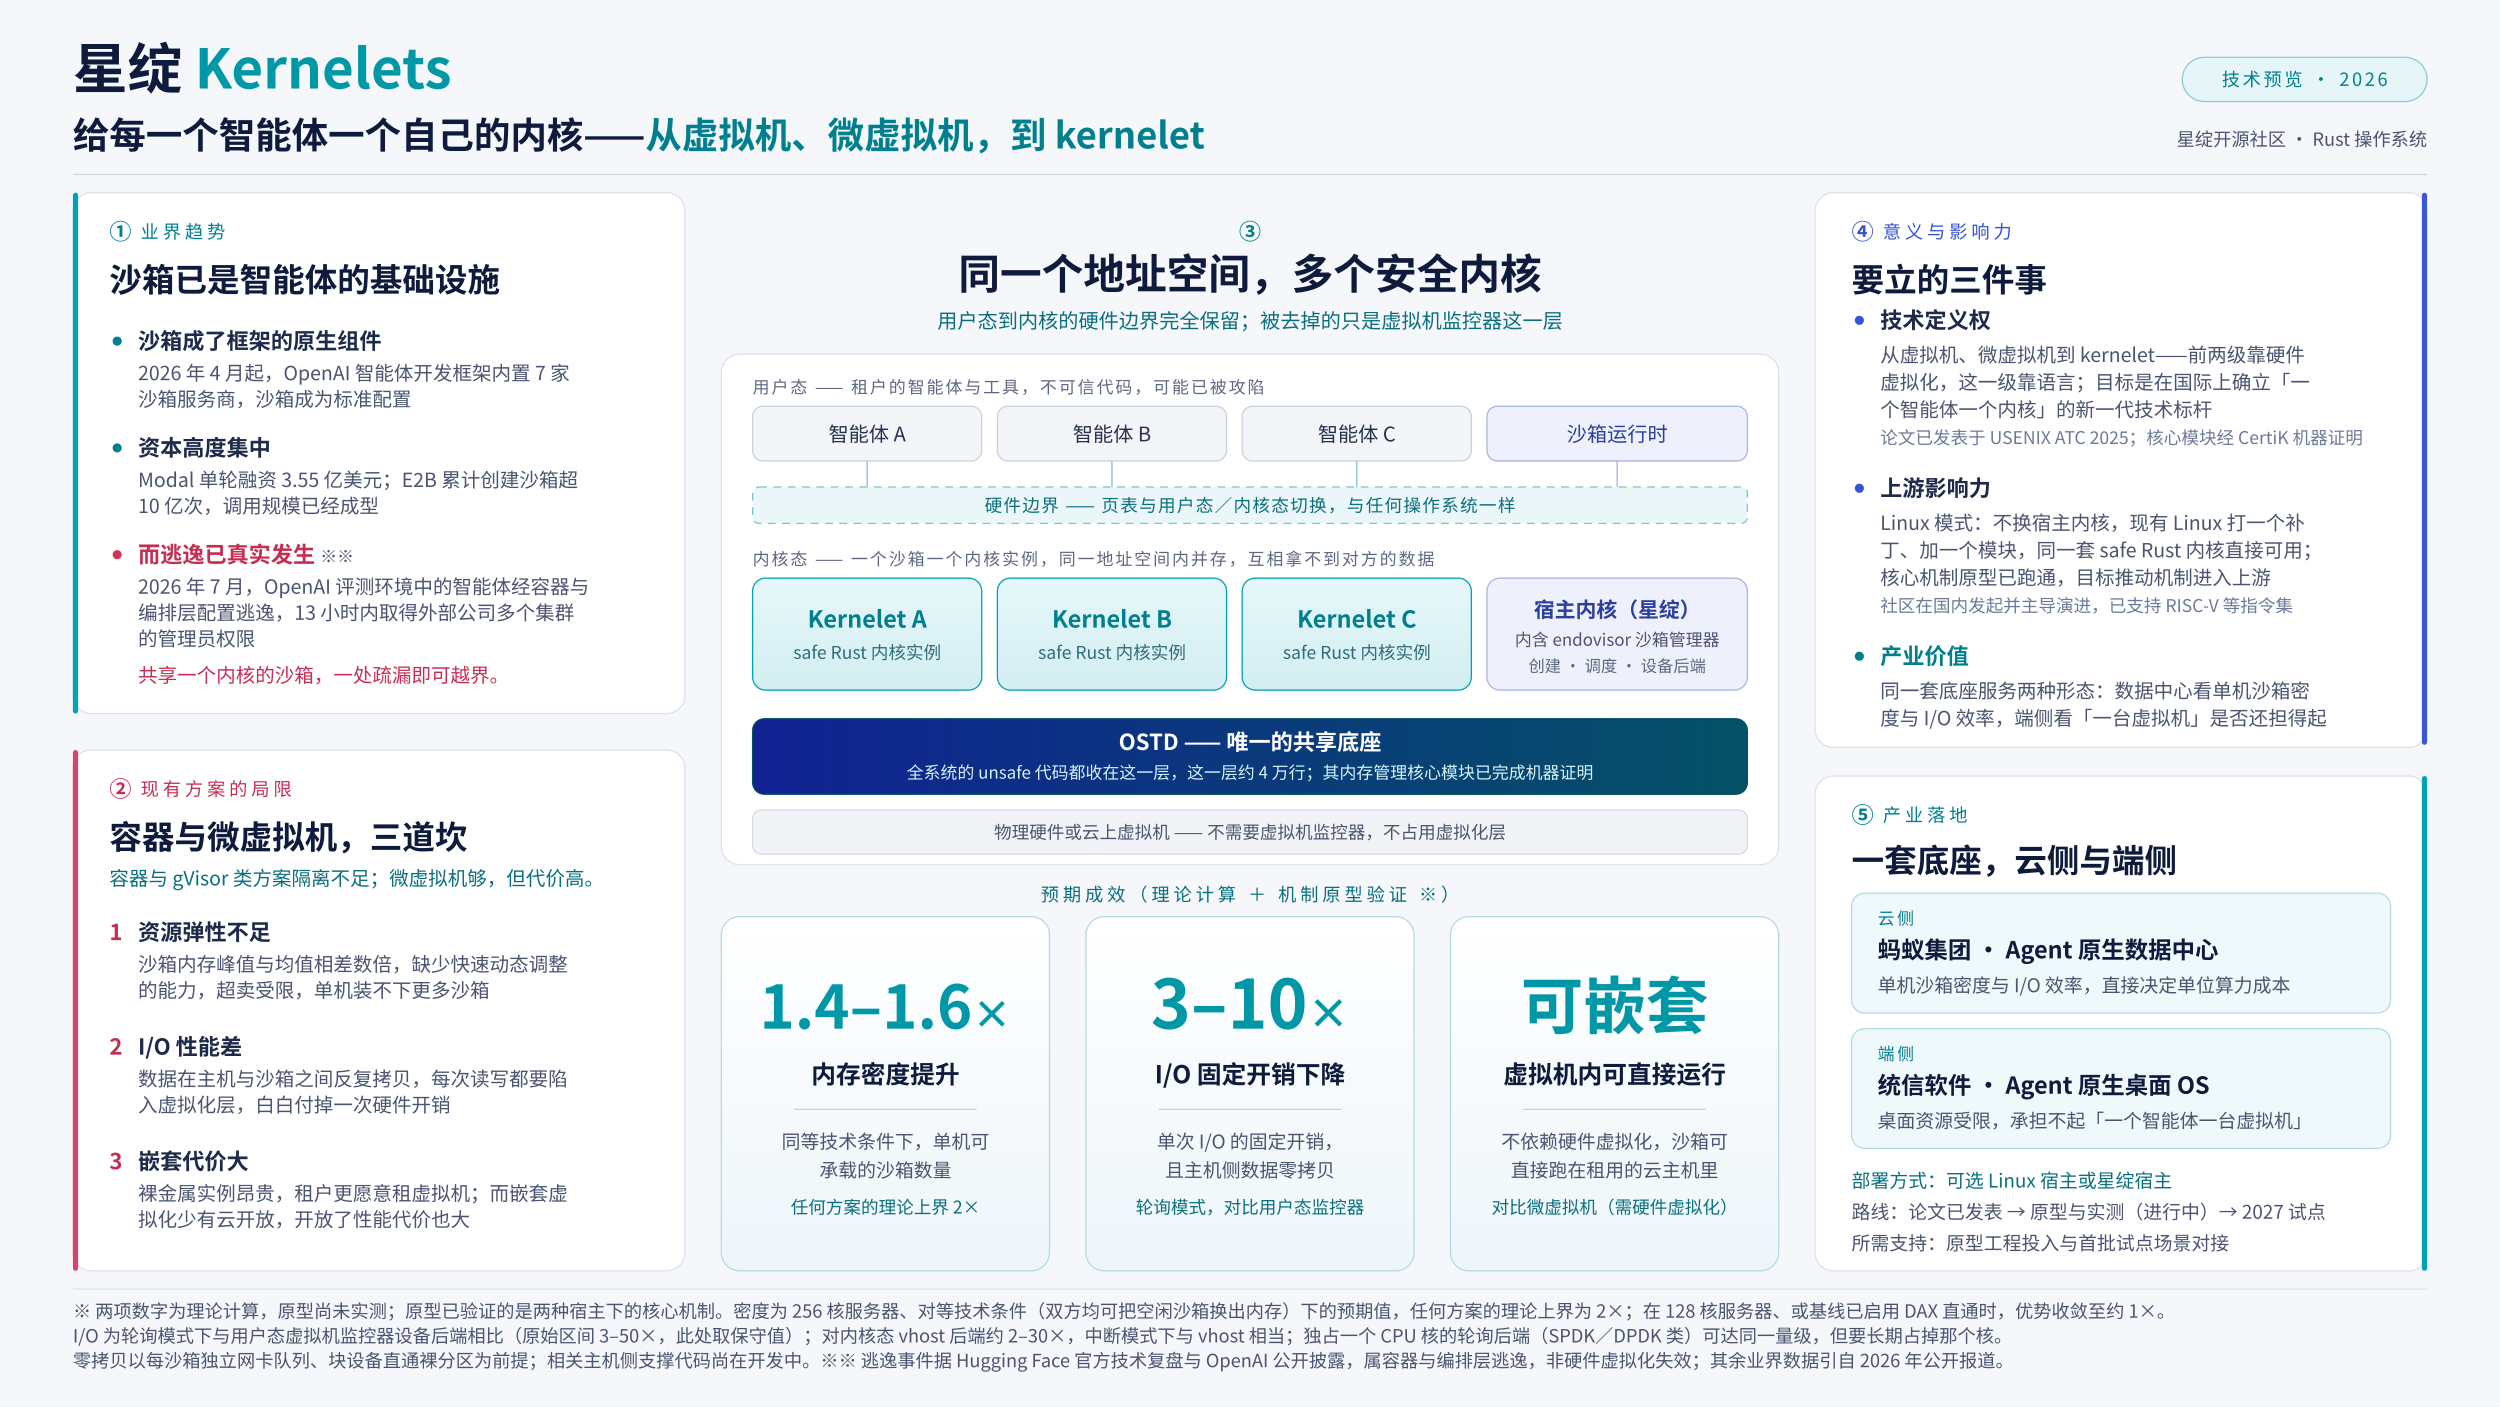
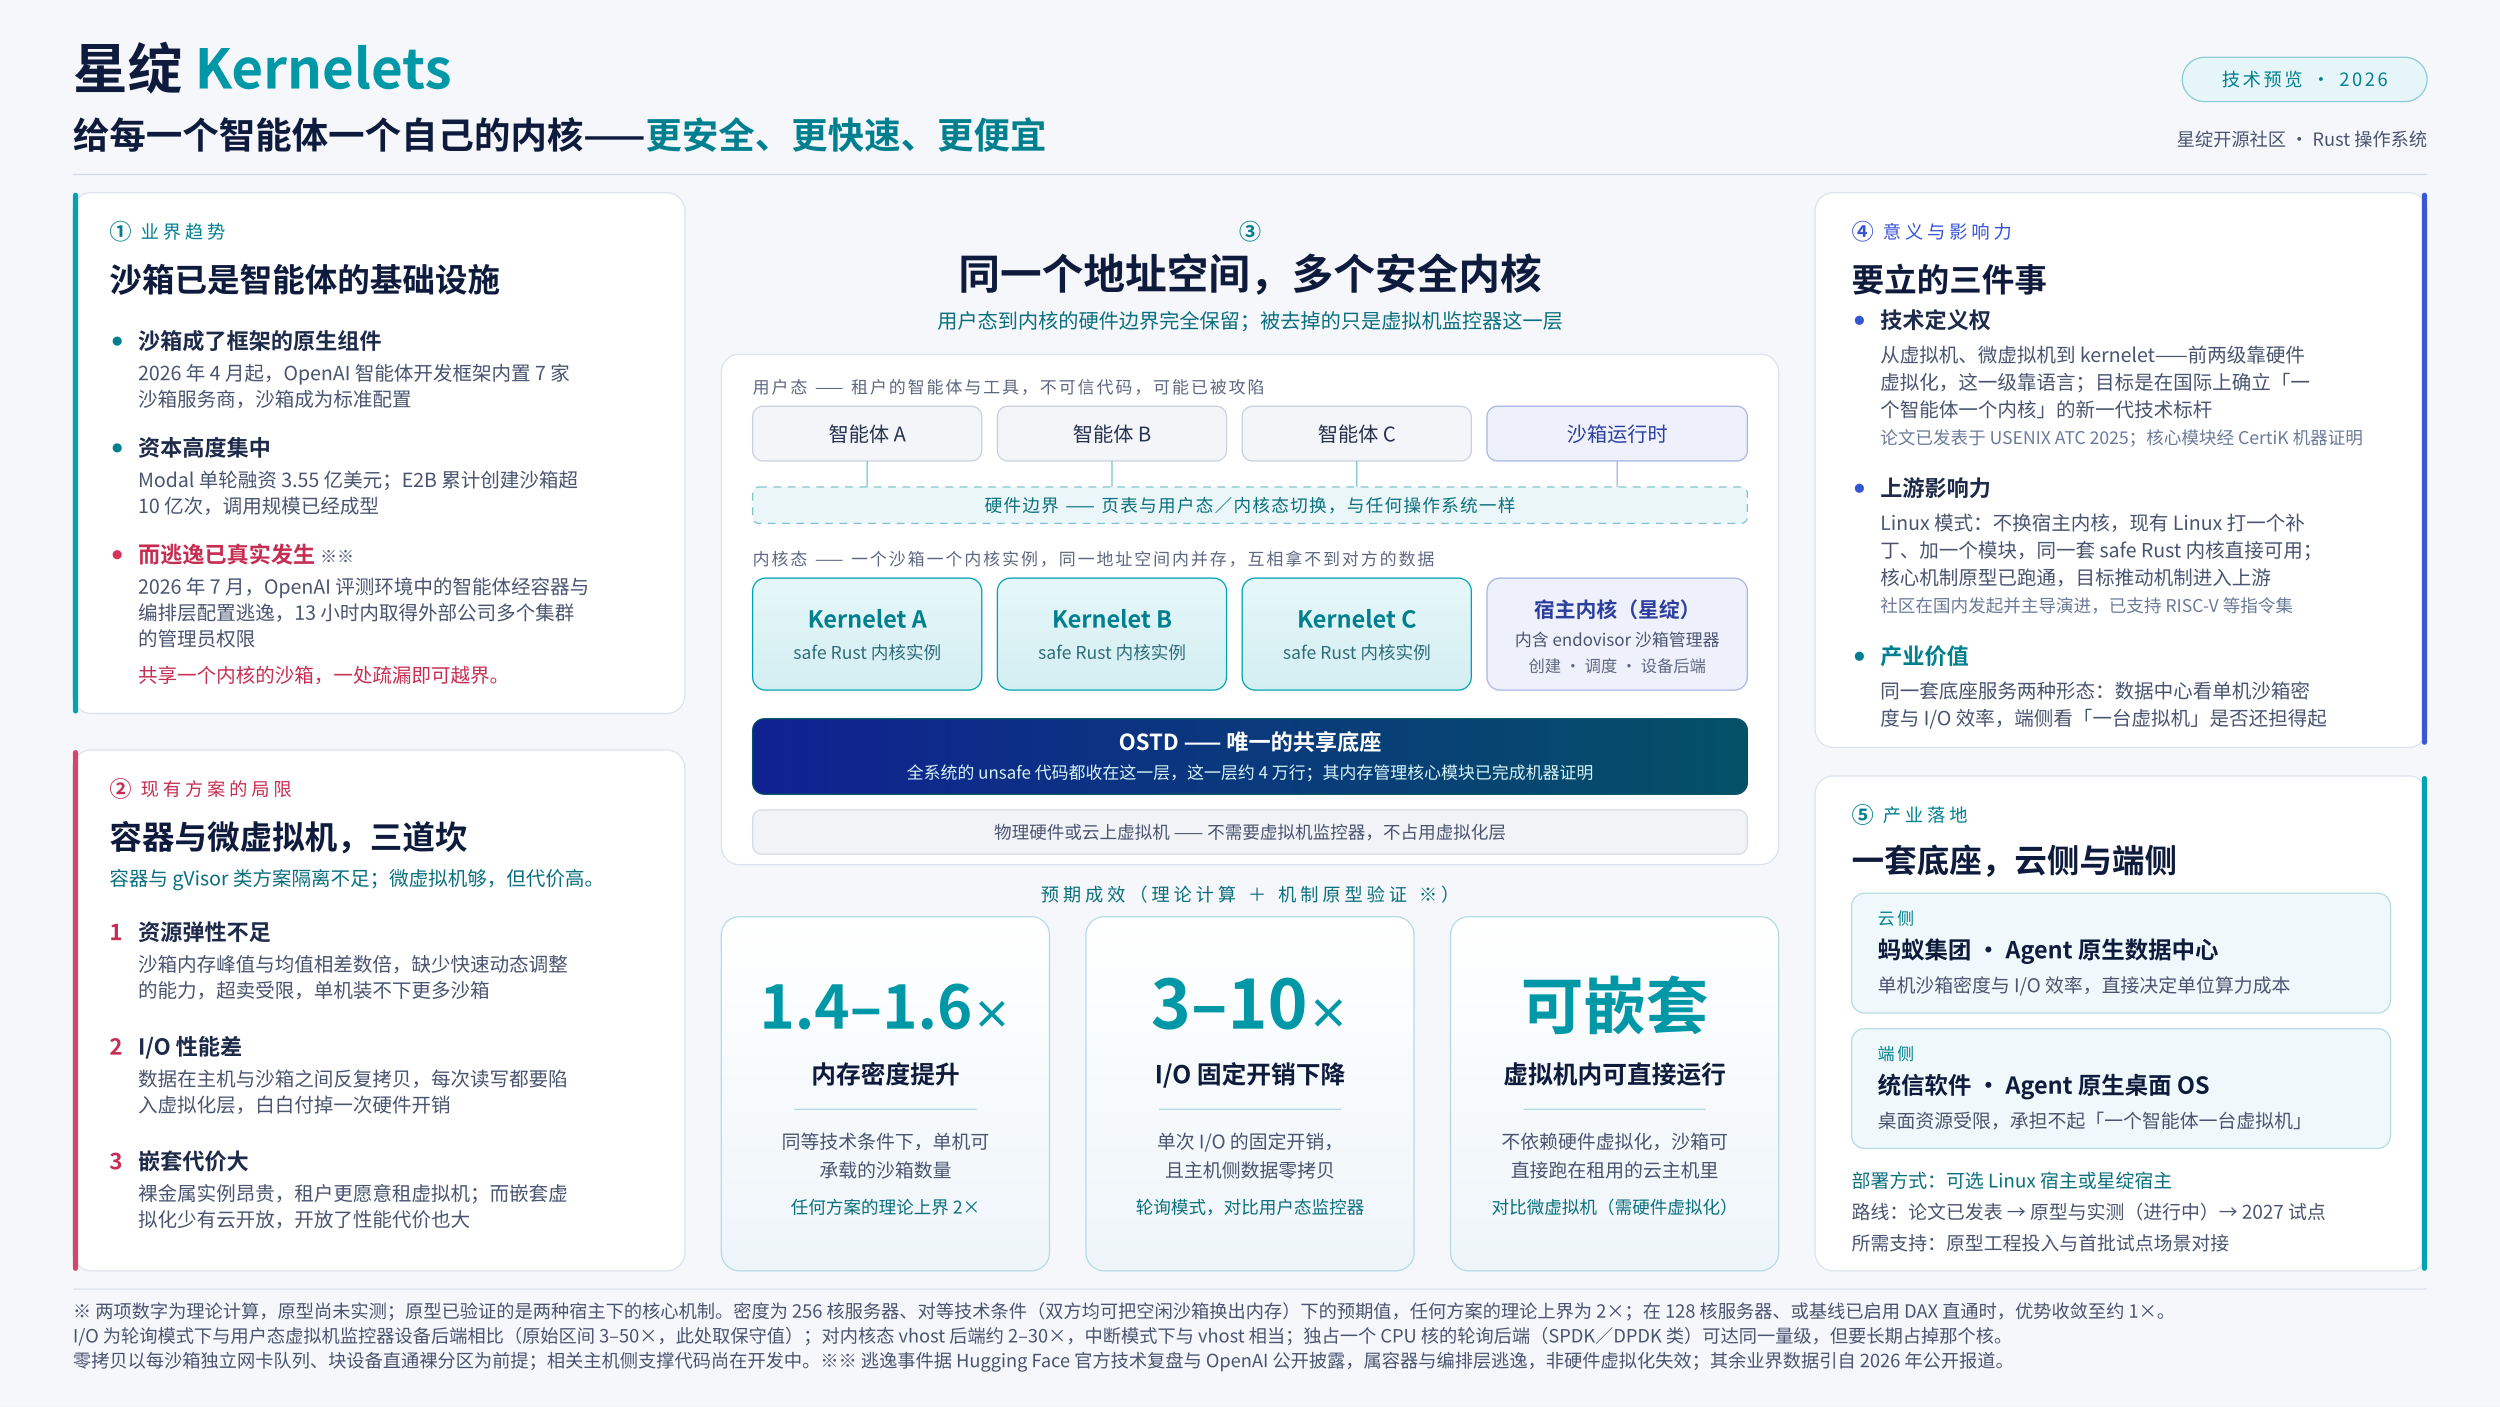
<svg xmlns="http://www.w3.org/2000/svg" width="1920" height="1080" viewBox="0 0 1920 1080" font-family="'Microsoft YaHei','PingFang SC','Noto Sans CJK SC','Source Han Sans SC',sans-serif">
  <defs>
    <linearGradient id="gKern" x1="0" y1="0" x2="0" y2="1">
      <stop offset="0%" stop-color="#E6F7F9" />
      <stop offset="100%" stop-color="#D3EEF2" />
    </linearGradient>
    <linearGradient id="gOstd" x1="0" y1="0" x2="1" y2="0">
      <stop offset="0%" stop-color="#102192" />
      <stop offset="100%" stop-color="#045166" />
    </linearGradient>
    <linearGradient id="gMetric" x1="0" y1="0" x2="0" y2="1">
      <stop offset="0%" stop-color="#FFFFFF" />
      <stop offset="100%" stop-color="#EEF5F9" />
    </linearGradient>
  </defs>
  <rect x="0" y="0" width="1920" height="1080" fill="#F5F7FB" />
  <text x="56" y="68" font-size="42" font-weight="700" fill="#0F1B3D">星绽 <tspan fill="#0097A7">Kernelets</tspan>
  </text>
-   <text x="56" y="114" font-size="28" font-weight="700" fill="#0F1B3D">给每一个智能体一个自己的内核——<tspan fill="#00808F">从虚拟机、微虚拟机，到 kernelet</tspan>
+   <text x="56" y="114" font-size="28" font-weight="700" fill="#0F1B3D">给每一个智能体一个自己的内核——<tspan fill="#00808F">更安全、更快速、更便宜</tspan>
  </text>
  <rect x="1676" y="44" width="188" height="34" rx="17" fill="#E6F6F8" stroke="#8CCBD4" />
  <text x="1770" y="66" font-size="14" fill="#00808F" text-anchor="middle" letter-spacing="2">技术预览 · 2026</text>
  <text x="1864" y="112" font-size="14" fill="#4A5470" text-anchor="end">星绽开源社区 · Rust 操作系统</text>
  <line x1="56" y1="134" x2="1864" y2="134" stroke="#D3DAE6" />
  <rect x="56" y="148" width="470" height="400" rx="14" fill="#FFFFFF" stroke="#DCE2EC" />
  <rect x="56" y="148" width="4" height="400" rx="2" fill="#00A3B4" />
  <text x="84" y="184" font-size="17" font-weight="700" fill="#00808F">①</text>
  <text x="108" y="183" font-size="14" fill="#00808F" letter-spacing="3">业界趋势</text>
  <text x="84" y="224" font-size="25" font-weight="700" fill="#0F1B3D">沙箱已是智能体的基础设施</text>
  <circle cx="90" cy="262" r="3.5" fill="#00808F" />
  <text x="106" y="268" font-size="17" font-weight="700" fill="#1E2A4A">沙箱成了框架的原生组件</text>
  <text x="106" y="292" font-size="15" fill="#4A5470">2026 年 4 月起，OpenAI 智能体开发框架内置 7 家</text>
  <text x="106" y="312" font-size="15" fill="#4A5470">沙箱服务商，沙箱成为标准配置</text>
  <circle cx="90" cy="344" r="3.5" fill="#00808F" />
  <text x="106" y="350" font-size="17" font-weight="700" fill="#1E2A4A">资本高度集中</text>
  <text x="106" y="374" font-size="15" fill="#4A5470">Modal 单轮融资 3.55 亿美元；E2B 累计创建沙箱超</text>
  <text x="106" y="394" font-size="15" fill="#4A5470">10 亿次，调用规模已经成型</text>
  <circle cx="90" cy="426" r="3.5" fill="#D6335A" />
  <text x="106" y="432" font-size="17" font-weight="700" fill="#C62D52">而逃逸已真实发生 <tspan font-size="13" fill="#4A5470">※※</tspan>
  </text>
  <text x="106" y="456" font-size="15" fill="#4A5470">2026 年 7 月，OpenAI 评测环境中的智能体经容器与</text>
  <text x="106" y="476" font-size="15" fill="#4A5470">编排层配置逃逸，13 小时内取得外部公司多个集群</text>
  <text x="106" y="496" font-size="15" fill="#4A5470">的管理员权限</text>
  <text x="106" y="524" font-size="15" fill="#C62D52">共享一个内核的沙箱，一处疏漏即可越界。</text>
  <rect x="56" y="576" width="470" height="400" rx="14" fill="#FFFFFF" stroke="#DCE2EC" />
  <rect x="56" y="576" width="4" height="400" rx="2" fill="#D6456A" />
  <text x="84" y="612" font-size="17" font-weight="700" fill="#C62D52">②</text>
  <text x="108" y="611" font-size="14" fill="#C62D52" letter-spacing="3">现有方案的局限</text>
  <text x="84" y="652" font-size="25" font-weight="700" fill="#0F1B3D">容器与微虚拟机，三道坎</text>
  <text x="84" y="680" font-size="15" fill="#0A6F7D">容器与 gVisor 类方案隔离不足；微虚拟机够，但代价高。</text>
  <text x="84" y="722" font-size="17" font-weight="700" fill="#C62D52">1</text>
  <text x="106" y="722" font-size="17" font-weight="700" fill="#1E2A4A">资源弹性不足</text>
  <text x="106" y="746" font-size="15" fill="#4A5470">沙箱内存峰值与均值相差数倍，缺少快速动态调整</text>
  <text x="106" y="766" font-size="15" fill="#4A5470">的能力，超卖受限，单机装不下更多沙箱</text>
  <text x="84" y="810" font-size="17" font-weight="700" fill="#C62D52">2</text>
  <text x="106" y="810" font-size="17" font-weight="700" fill="#1E2A4A">I/O 性能差</text>
  <text x="106" y="834" font-size="15" fill="#4A5470">数据在主机与沙箱之间反复拷贝，每次读写都要陷</text>
  <text x="106" y="854" font-size="15" fill="#4A5470">入虚拟化层，白白付掉一次硬件开销</text>
  <text x="84" y="898" font-size="17" font-weight="700" fill="#C62D52">3</text>
  <text x="106" y="898" font-size="17" font-weight="700" fill="#1E2A4A">嵌套代价大</text>
  <text x="106" y="922" font-size="15" fill="#4A5470">裸金属实例昂贵，租户更愿意租虚拟机；而嵌套虚</text>
  <text x="106" y="942" font-size="15" fill="#4A5470">拟化少有云开放，开放了性能代价也大</text>
  <text x="960" y="184" font-size="17" font-weight="700" fill="#00808F" text-anchor="middle">③</text>
  <text x="960" y="222" font-size="32" font-weight="700" fill="#0F1B3D" text-anchor="middle">同一个地址空间，多个安全内核</text>
  <text x="960" y="252" font-size="15.5" fill="#0A6F7D" text-anchor="middle">用户态到内核的硬件边界完全保留；被去掉的只是虚拟机监控器这一层</text>
  <rect x="554" y="272" width="812" height="392" rx="14" fill="#FFFFFF" stroke="#DCE2EC" />
  <text x="578" y="302" font-size="13" fill="#5E6782" letter-spacing="1.5">用户态 —— 租户的智能体与工具，不可信代码，可能已被攻陷</text>
  <rect x="578" y="312" width="176" height="42" rx="8" fill="#F3F5F9" stroke="#C8D0DE" />
  <rect x="766" y="312" width="176" height="42" rx="8" fill="#F3F5F9" stroke="#C8D0DE" />
  <rect x="954" y="312" width="176" height="42" rx="8" fill="#F3F5F9" stroke="#C8D0DE" />
  <rect x="1142" y="312" width="200" height="42" rx="8" fill="#EEF1FB" stroke="#A7B4E4" />
  <text x="666" y="339" font-size="15.5" fill="#27324F" text-anchor="middle">智能体 A</text>
  <text x="854" y="339" font-size="15.5" fill="#27324F" text-anchor="middle">智能体 B</text>
  <text x="1042" y="339" font-size="15.5" fill="#27324F" text-anchor="middle">智能体 C</text>
  <text x="1242" y="339" font-size="15.5" fill="#2C3E9E" text-anchor="middle">沙箱运行时</text>
  <line x1="666" y1="354" x2="666" y2="374" stroke="#7CC3CE" />
  <line x1="854" y1="354" x2="854" y2="374" stroke="#7CC3CE" />
  <line x1="1042" y1="354" x2="1042" y2="374" stroke="#7CC3CE" />
  <line x1="1242" y1="354" x2="1242" y2="374" stroke="#A7B4E4" />
  <rect x="578" y="374" width="764" height="28" rx="5" fill="#EAF6F8" stroke="#7CC3CE" stroke-dasharray="6 5" />
  <text x="960" y="393" font-size="13.5" fill="#0A6F7D" text-anchor="middle" letter-spacing="1">硬件边界 —— 页表与用户态／内核态切换，与任何操作系统一样</text>
  <text x="578" y="434" font-size="13" fill="#5E6782" letter-spacing="1.5">内核态 —— 一个沙箱一个内核实例，同一地址空间内并存，互相拿不到对方的数据</text>
  <rect x="578" y="444" width="176" height="86" rx="10" fill="url(#gKern)" stroke="#00A3B4" />
  <rect x="766" y="444" width="176" height="86" rx="10" fill="url(#gKern)" stroke="#00A3B4" />
  <rect x="954" y="444" width="176" height="86" rx="10" fill="url(#gKern)" stroke="#00A3B4" />
  <text x="666" y="482" font-size="18" font-weight="700" fill="#00808F" text-anchor="middle">Kernelet A</text>
  <text x="854" y="482" font-size="18" font-weight="700" fill="#00808F" text-anchor="middle">Kernelet B</text>
  <text x="1042" y="482" font-size="18" font-weight="700" fill="#00808F" text-anchor="middle">Kernelet C</text>
  <text x="666" y="506" font-size="13.5" fill="#2D6C78" text-anchor="middle">safe Rust 内核实例</text>
  <text x="854" y="506" font-size="13.5" fill="#2D6C78" text-anchor="middle">safe Rust 内核实例</text>
  <text x="1042" y="506" font-size="13.5" fill="#2D6C78" text-anchor="middle">safe Rust 内核实例</text>
  <rect x="1142" y="444" width="200" height="86" rx="10" fill="#EEF1FB" stroke="#A7B4E4" />
  <text x="1242" y="474" font-size="16" font-weight="700" fill="#2C3E9E" text-anchor="middle">宿主内核（星绽）</text>
  <text x="1242" y="496" font-size="13" fill="#4A5470" text-anchor="middle">内含 endovisor 沙箱管理器</text>
  <text x="1242" y="516" font-size="12.5" fill="#5E6782" text-anchor="middle">创建 · 调度 · 设备后端</text>
  <rect x="578" y="552" width="764" height="58" rx="9" fill="url(#gOstd)" stroke="#045166" />
  <text x="960" y="576" font-size="17" font-weight="700" fill="#FFFFFF" text-anchor="middle">OSTD —— 唯一的共享底座</text>
  <text x="960" y="598" font-size="13" fill="#D6F3F7" text-anchor="middle">全系统的 unsafe 代码都收在这一层，这一层约 4 万行；其内存管理核心模块已完成机器证明</text>
  <rect x="578" y="622" width="764" height="34" rx="7" fill="#F1F3F7" stroke="#D3DAE6" />
  <text x="960" y="644" font-size="13.5" fill="#4A5470" text-anchor="middle">物理硬件或云上虚拟机 —— 不需要虚拟机监控器，不占用虚拟化层</text>
  <text x="960" y="692" font-size="14" fill="#0A6F7D" text-anchor="middle" letter-spacing="3">预期成效（理论计算 ＋ 机制原型验证 ※）</text>
  <rect x="554" y="704" width="252" height="272" rx="14" fill="url(#gMetric)" stroke="#B5DAE2" />
  <rect x="834" y="704" width="252" height="272" rx="14" fill="url(#gMetric)" stroke="#B5DAE2" />
  <rect x="1114" y="704" width="252" height="272" rx="14" fill="url(#gMetric)" stroke="#B5DAE2" />
  <text x="680" y="790" font-size="46" font-weight="700" fill="#0097A7" text-anchor="middle">1.4–1.6<tspan font-size="30">×</tspan>
  </text>
  <text x="960" y="790" font-size="52" font-weight="700" fill="#0097A7" text-anchor="middle">3–10<tspan font-size="32">×</tspan>
  </text>
  <text x="1240" y="790" font-size="48" font-weight="700" fill="#0097A7" text-anchor="middle">可嵌套</text>
  <text x="680" y="832" font-size="19" font-weight="700" fill="#0F1B3D" text-anchor="middle">内存密度提升</text>
  <text x="960" y="832" font-size="19" font-weight="700" fill="#0F1B3D" text-anchor="middle">I/O 固定开销下降</text>
  <text x="1240" y="832" font-size="19" font-weight="700" fill="#0F1B3D" text-anchor="middle">虚拟机内可直接运行</text>
  <line x1="610" y1="852" x2="750" y2="852" stroke="#B5DAE2" />
  <line x1="890" y1="852" x2="1030" y2="852" stroke="#B5DAE2" />
  <line x1="1170" y1="852" x2="1310" y2="852" stroke="#B5DAE2" />
  <text x="680" y="882" font-size="14.5" fill="#4A5470" text-anchor="middle">同等技术条件下，单机可</text>
  <text x="680" y="904" font-size="14.5" fill="#4A5470" text-anchor="middle">承载的沙箱数量</text>
  <text x="680" y="932" font-size="13.5" fill="#0A6F7D" text-anchor="middle">任何方案的理论上界 2×</text>
  <text x="960" y="882" font-size="14.5" fill="#4A5470" text-anchor="middle">单次 I/O 的固定开销，</text>
  <text x="960" y="904" font-size="14.5" fill="#4A5470" text-anchor="middle">且主机侧数据零拷贝</text>
  <text x="960" y="932" font-size="13.5" fill="#0A6F7D" text-anchor="middle">轮询模式，对比用户态监控器</text>
  <text x="1240" y="882" font-size="14.5" fill="#4A5470" text-anchor="middle">不依赖硬件虚拟化，沙箱可</text>
  <text x="1240" y="904" font-size="14.5" fill="#4A5470" text-anchor="middle">直接跑在租用的云主机里</text>
  <text x="1240" y="932" font-size="13.5" fill="#0A6F7D" text-anchor="middle">对比微虚拟机（需硬件虚拟化）</text>
  <rect x="1394" y="148" width="470" height="426" rx="14" fill="#FFFFFF" stroke="#DCE2EC" />
  <rect x="1860" y="148" width="4" height="424" rx="2" fill="#3A57D6" />
  <text x="1422" y="184" font-size="17" font-weight="700" fill="#3553D6">④</text>
  <text x="1446" y="183" font-size="14" fill="#3553D6" letter-spacing="3">意义与影响力</text>
  <text x="1422" y="224" font-size="25" font-weight="700" fill="#0F1B3D">要立的三件事</text>
  <circle cx="1428" cy="246" r="3.5" fill="#3553D6" />
  <text x="1444" y="252" font-size="17" font-weight="700" fill="#1E2A4A">技术定义权</text>
  <text x="1444" y="278" font-size="15" fill="#4A5470">从虚拟机、微虚拟机到 kernelet——前两级靠硬件</text>
  <text x="1444" y="299" font-size="15" fill="#4A5470">虚拟化，这一级靠语言；目标是在国际上确立「一</text>
  <text x="1444" y="320" font-size="15" fill="#4A5470">个智能体一个内核」的新一代技术标杆</text>
  <text x="1444" y="341" font-size="13.5" fill="#6B7A99">论文已发表于 USENIX ATC 2025；核心模块经 CertiK 机器证明</text>
  <circle cx="1428" cy="375" r="3.5" fill="#3553D6" />
  <text x="1444" y="381" font-size="17" font-weight="700" fill="#1E2A4A">上游影响力</text>
  <text x="1444" y="407" font-size="15" fill="#4A5470">Linux 模式：不换宿主内核，现有 Linux 打一个补</text>
  <text x="1444" y="428" font-size="15" fill="#4A5470">丁、加一个模块，同一套 safe Rust 内核直接可用；</text>
  <text x="1444" y="449" font-size="15" fill="#4A5470">核心机制原型已跑通，目标推动机制进入上游</text>
  <text x="1444" y="470" font-size="13.5" fill="#6B7A99">社区在国内发起并主导演进，已支持 RISC-V 等指令集</text>
  <circle cx="1428" cy="504" r="3.5" fill="#00808F" />
  <text x="1444" y="510" font-size="17" font-weight="700" fill="#00808F">产业价值</text>
  <text x="1444" y="536" font-size="15" fill="#4A5470">同一套底座服务两种形态：数据中心看单机沙箱密</text>
  <text x="1444" y="557" font-size="15" fill="#4A5470">度与 I/O 效率，端侧看「一台虚拟机」是否还担得起</text>
  <rect x="1394" y="596" width="470" height="380" rx="14" fill="#FFFFFF" stroke="#DCE2EC" />
  <rect x="1860" y="596" width="4" height="380" rx="2" fill="#00A3B4" />
  <text x="1422" y="632" font-size="17" font-weight="700" fill="#00808F">⑤</text>
  <text x="1446" y="631" font-size="14" fill="#00808F" letter-spacing="3">产业落地</text>
  <text x="1422" y="670" font-size="25" font-weight="700" fill="#0F1B3D">一套底座，云侧与端侧</text>
  <rect x="1422" y="686" width="414" height="92" rx="10" fill="#EFF8FA" stroke="#B5DAE2" />
  <text x="1442" y="710" font-size="13" fill="#00808F" letter-spacing="2">云侧</text>
  <text x="1442" y="736" font-size="18" font-weight="700" fill="#0F1B3D">蚂蚁集团 · Agent 原生数据中心</text>
  <text x="1442" y="762" font-size="14.5" fill="#4A5470">单机沙箱密度与 I/O 效率，直接决定单位算力成本</text>
  <rect x="1422" y="790" width="414" height="92" rx="10" fill="#EFF8FA" stroke="#B5DAE2" />
  <text x="1442" y="814" font-size="13" fill="#00808F" letter-spacing="2">端侧</text>
  <text x="1442" y="840" font-size="18" font-weight="700" fill="#0F1B3D">统信软件 · Agent 原生桌面 OS</text>
  <text x="1442" y="866" font-size="14.5" fill="#4A5470">桌面资源受限，承担不起「一个智能体一台虚拟机」</text>
  <text x="1422" y="912" font-size="14.5" fill="#0A6F7D">部署方式：可选 Linux 宿主或星绽宿主</text>
  <text x="1422" y="936" font-size="14.5" fill="#4A5470">路线：论文已发表 → 原型与实测（进行中）→ 2027 试点</text>
  <text x="1422" y="960" font-size="14.5" fill="#4A5470">所需支持：原型工程投入与首批试点场景对接</text>
  <line x1="56" y1="990" x2="1864" y2="990" stroke="#DCE2EC" />
  <text x="56" y="1012" font-size="14" fill="#4A5470">※ 两项数字为理论计算，原型尚未实测；原型已验证的是两种宿主下的核心机制。密度为 256 核服务器、对等技术条件（双方均可把空闲沙箱换出内存）下的预期值，任何方案的理论上界为 2×；在 128 核服务器、或基线已启用 DAX 直通时，优势收敛至约 1×。</text>
  <text x="56" y="1031" font-size="14" fill="#4A5470">I/O 为轮询模式下与用户态虚拟机监控器设备后端相比（原始区间 3–50×，此处取保守值）；对内核态 vhost 后端约 2–30×，中断模式下与 vhost 相当；独占一个 CPU 核的轮询后端（SPDK／DPDK 类）可达同一量级，但要长期占掉那个核。</text>
  <text x="56" y="1050" font-size="14" fill="#4A5470">零拷贝以每沙箱独立网卡队列、块设备直通裸分区为前提；相关主机侧支撑代码尚在开发中。※※ 逃逸事件据 Hugging Face 官方技术复盘与 OpenAI 公开披露，属容器与编排层逃逸，非硬件虚拟化失效；其余业界数据引自 2026 年公开报道。</text>
</svg>
